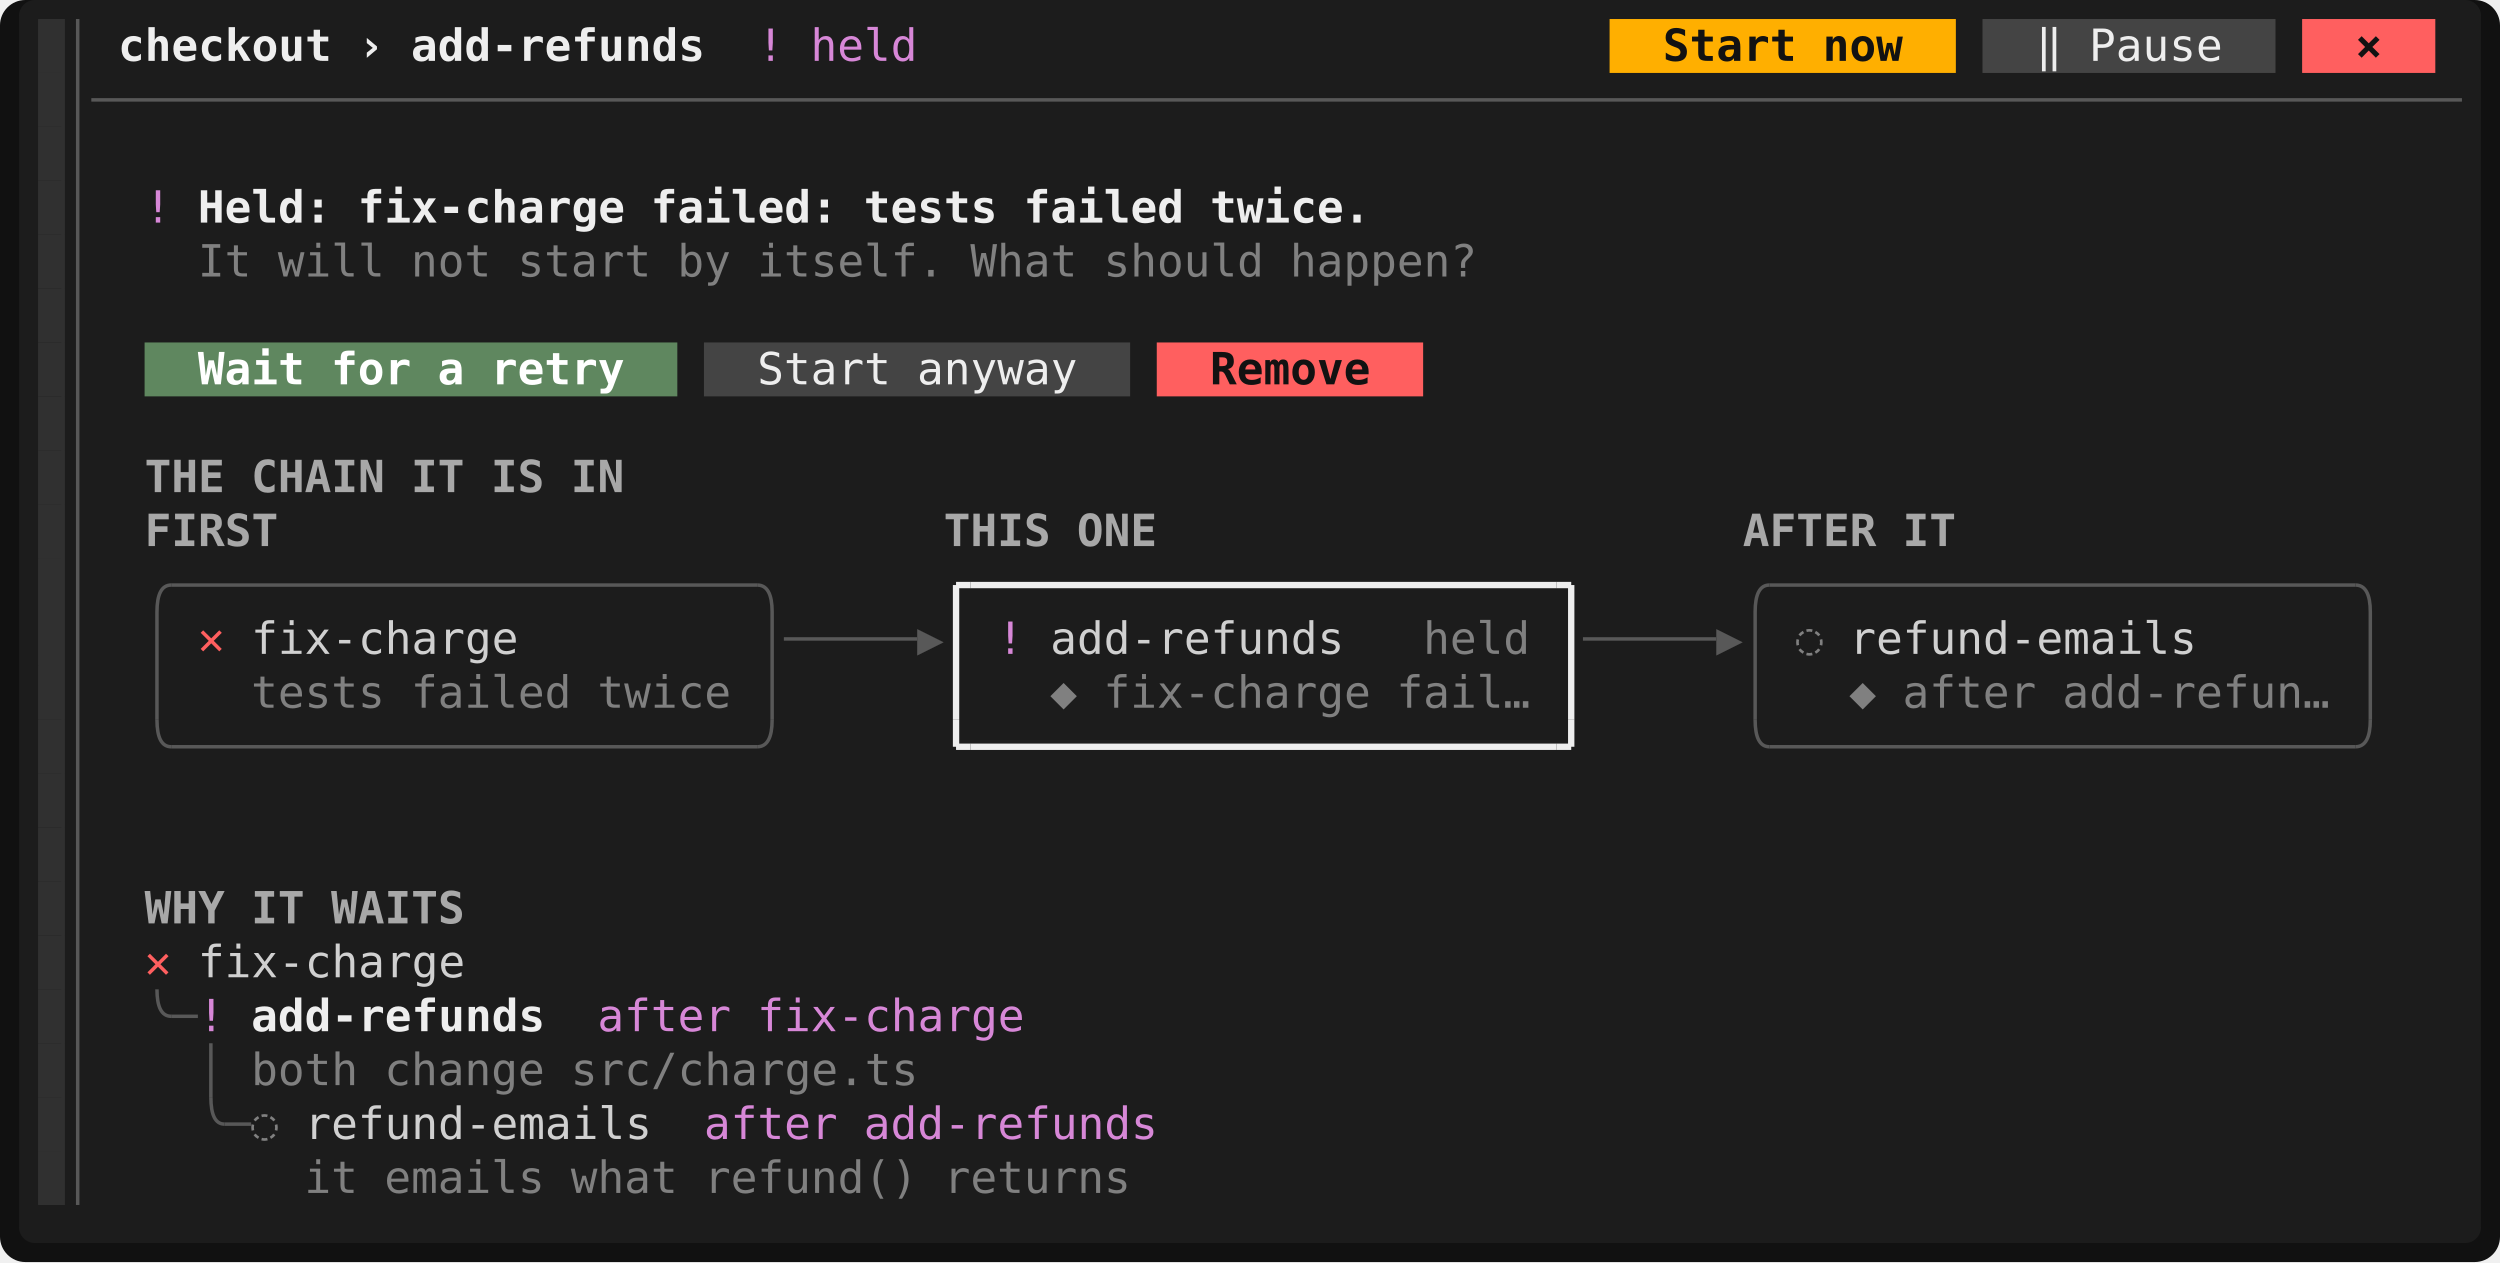
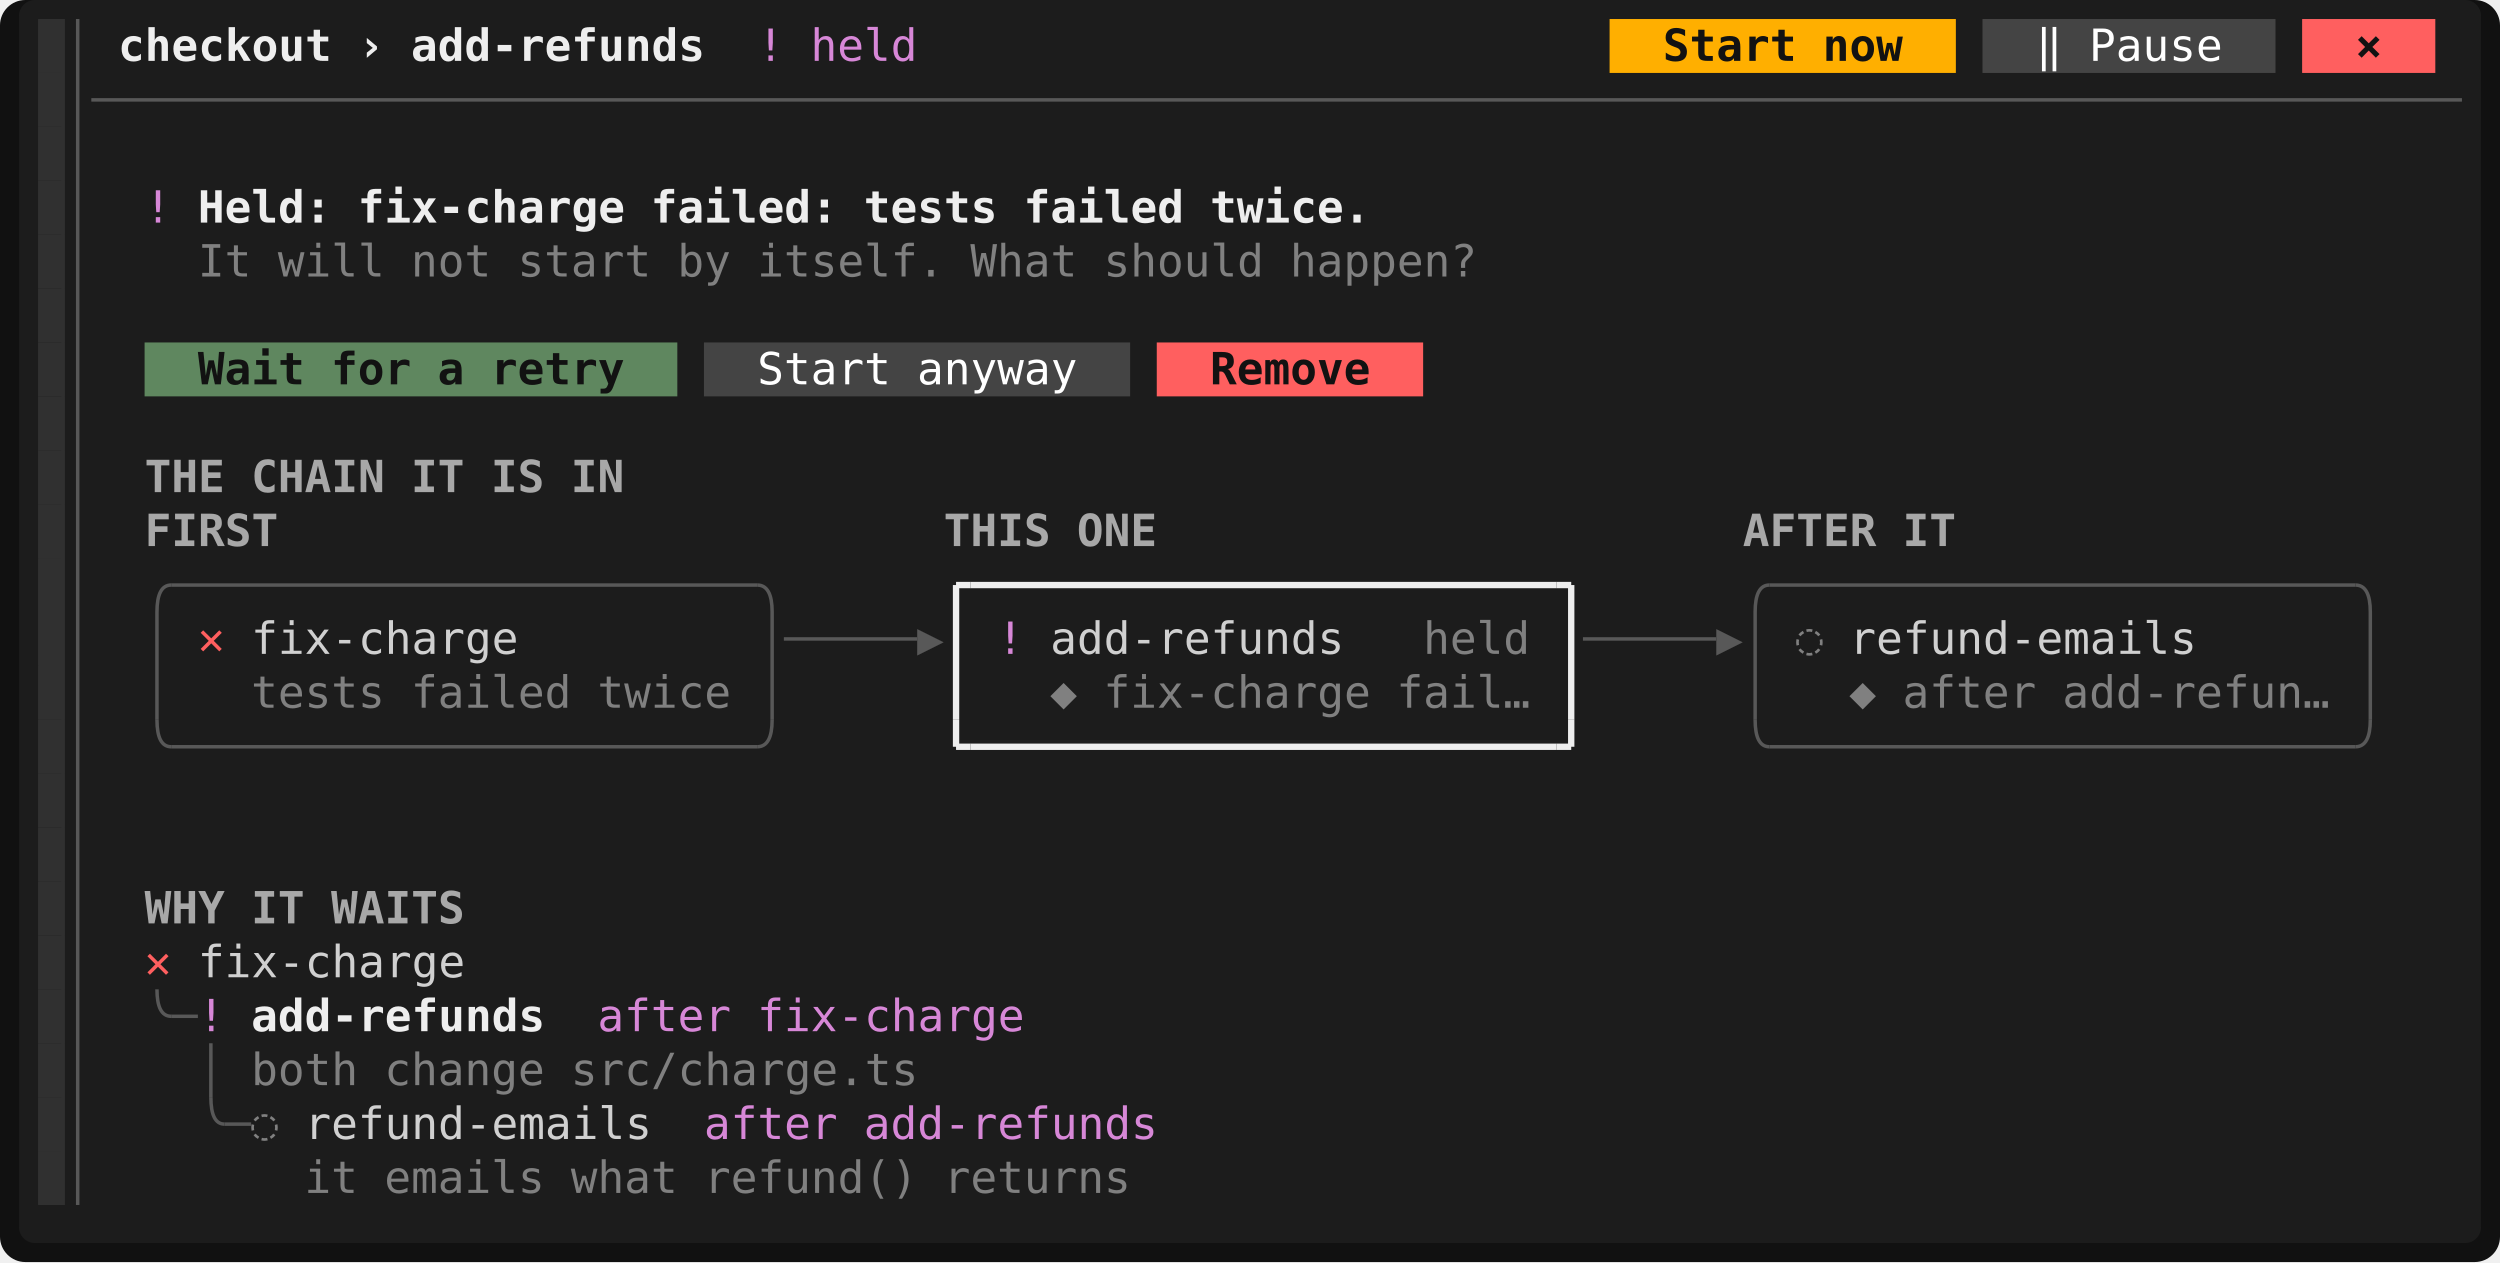
<svg xmlns="http://www.w3.org/2000/svg" viewBox="0 0 788.4 398" width="788.4" height="398" font-family="ui-monospace,SFMono-Regular,Menlo,Consolas,'DejaVu Sans Mono','Liberation Mono',monospace" font-size="14" role="img" aria-label="Tade">
  <rect width="788.4" height="398" rx="8" fill="#111111" />
  <rect x="6" y="0" width="776.4" height="392" rx="5" fill="#1c1c1c" />
  <rect x="12" y="6" width="8.4" height="17" fill="#303030" />
  <rect x="507.6" y="6" width="109.2" height="17" fill="#ffaf00" />
  <rect x="625.2" y="6" width="92.4" height="17" fill="#444444" />
  <rect x="726" y="6" width="42" height="17" fill="#ff5f5f" />
  <rect x="12" y="23" width="8.4" height="17" fill="#303030" />
  <rect x="12" y="40" width="8.4" height="17" fill="#303030" />
  <rect x="12" y="57" width="8.4" height="17" fill="#303030" />
  <rect x="12" y="74" width="8.4" height="17" fill="#303030" />
  <rect x="12" y="91" width="8.4" height="17" fill="#303030" />
  <rect x="12" y="108" width="8.4" height="17" fill="#303030" />
  <rect x="45.6" y="108" width="168" height="17" fill="#5f875f" />
  <rect x="222" y="108" width="134.4" height="17" fill="#444444" />
  <rect x="364.8" y="108" width="84" height="17" fill="#ff5f5f" />
  <rect x="12" y="125" width="8.4" height="17" fill="#303030" />
  <rect x="12" y="142" width="8.4" height="17" fill="#303030" />
  <rect x="12" y="159" width="8.4" height="17" fill="#303030" />
  <rect x="12" y="176" width="8.4" height="17" fill="#303030" />
  <rect x="12" y="193" width="8.4" height="17" fill="#303030" />
  <rect x="12" y="210" width="8.4" height="17" fill="#303030" />
  <rect x="12" y="227" width="8.4" height="17" fill="#303030" />
  <rect x="12" y="244" width="8.4" height="17" fill="#303030" />
  <rect x="12" y="261" width="8.4" height="17" fill="#303030" />
  <rect x="12" y="278" width="8.4" height="17" fill="#303030" />
  <rect x="12" y="295" width="8.4" height="17" fill="#303030" />
  <rect x="12" y="312" width="8.4" height="17" fill="#303030" />
  <rect x="12" y="329" width="8.4" height="17" fill="#303030" />
  <rect x="12" y="346" width="8.4" height="17" fill="#303030" />
  <rect x="12" y="363" width="8.4" height="17" fill="#303030" />
  <rect x="19.35" y="6" width="1.05" height="374" fill="#303030" />
  <line x1="24.5" y1="6" x2="24.5" y2="380" stroke="#585858" stroke-width="1.1" />
  <line x1="28.8" y1="31.5" x2="776.4" y2="31.5" stroke="#585858" stroke-width="1.1" />
  <path d="M49.5 193Q49.5 184.5 54 184.5" fill="none" stroke="#585858" stroke-width="1.1" />
  <line x1="54" y1="184.5" x2="238.8" y2="184.5" stroke="#585858" stroke-width="1.1" />
  <path d="M243.5 193Q243.5 184.5 238.8 184.5" fill="none" stroke="#585858" stroke-width="1.1" />
  <line x1="301.5" y1="184.5" x2="306" y2="184.5" stroke="#eeeeee" stroke-width="2" />
  <line x1="301.5" y1="184.5" x2="301.5" y2="193" stroke="#eeeeee" stroke-width="2" />
  <line x1="306" y1="184.5" x2="490.8" y2="184.5" stroke="#eeeeee" stroke-width="2" />
  <line x1="490.8" y1="184.5" x2="495.5" y2="184.5" stroke="#eeeeee" stroke-width="2" />
  <line x1="495.5" y1="184.5" x2="495.5" y2="193" stroke="#eeeeee" stroke-width="2" />
  <path d="M553.5 193Q553.5 184.5 558 184.5" fill="none" stroke="#585858" stroke-width="1.1" />
  <line x1="558" y1="184.5" x2="742.8" y2="184.5" stroke="#585858" stroke-width="1.1" />
  <path d="M747.5 193Q747.5 184.5 742.8 184.5" fill="none" stroke="#585858" stroke-width="1.1" />
  <line x1="49.5" y1="193" x2="49.5" y2="227" stroke="#585858" stroke-width="1.1" />
  <line x1="243.5" y1="193" x2="243.5" y2="227" stroke="#585858" stroke-width="1.1" />
  <line x1="247.2" y1="201.5" x2="289.2" y2="201.5" stroke="#585858" stroke-width="1.1" />
  <line x1="301.5" y1="193" x2="301.5" y2="227" stroke="#eeeeee" stroke-width="2" />
  <line x1="495.5" y1="193" x2="495.5" y2="227" stroke="#eeeeee" stroke-width="2" />
  <line x1="499.2" y1="201.5" x2="541.2" y2="201.5" stroke="#585858" stroke-width="1.1" />
  <line x1="553.5" y1="193" x2="553.5" y2="227" stroke="#585858" stroke-width="1.1" />
  <line x1="747.5" y1="193" x2="747.5" y2="227" stroke="#585858" stroke-width="1.1" />
  <path d="M49.5 227Q49.5 235.5 54 235.5" fill="none" stroke="#585858" stroke-width="1.1" />
  <line x1="54" y1="235.5" x2="238.8" y2="235.5" stroke="#585858" stroke-width="1.1" />
  <path d="M243.5 227Q243.5 235.5 238.8 235.5" fill="none" stroke="#585858" stroke-width="1.1" />
  <line x1="301.5" y1="235.5" x2="306" y2="235.5" stroke="#eeeeee" stroke-width="2" />
  <line x1="301.5" y1="227" x2="301.5" y2="235.5" stroke="#eeeeee" stroke-width="2" />
  <line x1="306" y1="235.5" x2="490.8" y2="235.5" stroke="#eeeeee" stroke-width="2" />
  <line x1="490.8" y1="235.5" x2="495.5" y2="235.5" stroke="#eeeeee" stroke-width="2" />
  <line x1="495.5" y1="227" x2="495.5" y2="235.5" stroke="#eeeeee" stroke-width="2" />
  <path d="M553.5 227Q553.5 235.5 558 235.5" fill="none" stroke="#585858" stroke-width="1.1" />
  <line x1="558" y1="235.5" x2="742.8" y2="235.5" stroke="#585858" stroke-width="1.1" />
  <path d="M747.5 227Q747.5 235.5 742.8 235.5" fill="none" stroke="#585858" stroke-width="1.1" />
  <path d="M49.5 312Q49.5 320.5 54 320.5" fill="none" stroke="#585858" stroke-width="1.1" />
  <line x1="54" y1="320.5" x2="62.4" y2="320.5" stroke="#585858" stroke-width="1.1" />
  <line x1="66.5" y1="329" x2="66.5" y2="346" stroke="#585858" stroke-width="1.1" />
  <path d="M66.5 346Q66.5 354.5 70.8 354.5" fill="none" stroke="#585858" stroke-width="1.1" />
  <line x1="70.8" y1="354.5" x2="79.2" y2="354.5" stroke="#585858" stroke-width="1.1" />
  <text x="37.2" y="19.2" textLength="67.2" lengthAdjust="spacingAndGlyphs" fill="#eeeeee" font-weight="700">checkout</text>
  <text x="112.8" y="19.2" textLength="8.4" lengthAdjust="spacingAndGlyphs" fill="#eeeeee" font-weight="700">›</text>
  <text x="129.6" y="19.2" textLength="92.4" lengthAdjust="spacingAndGlyphs" fill="#eeeeee" font-weight="700">add-refunds</text>
  <text x="238.8" y="19.2" textLength="8.4" lengthAdjust="spacingAndGlyphs" fill="#d787d7">!</text>
  <text x="255.6" y="19.2" textLength="33.6" lengthAdjust="spacingAndGlyphs" fill="#d787d7">held</text>
  <text x="524.4" y="19.2" textLength="42" lengthAdjust="spacingAndGlyphs" fill="#121212" font-weight="700">Start</text>
  <text x="574.8" y="19.2" textLength="25.2" lengthAdjust="spacingAndGlyphs" fill="#121212" font-weight="700">now</text>
-   <text x="642" y="19.2" textLength="8.4" lengthAdjust="spacingAndGlyphs" fill="#eeeeee">‖</text>
-   <text x="658.8" y="19.2" textLength="42" lengthAdjust="spacingAndGlyphs" fill="#eeeeee">Pause</text>
+   <text x="642" y="19.2" textLength="8.4" lengthAdjust="spacingAndGlyphs" fill="#ffffff">‖</text>
+   <text x="658.8" y="19.2" textLength="42" lengthAdjust="spacingAndGlyphs" fill="#ffffff">Pause</text>
  <text x="742.8" y="19.2" textLength="8.4" lengthAdjust="spacingAndGlyphs" fill="#121212" font-weight="700">×</text>
  <text x="45.6" y="70.2" textLength="8.4" lengthAdjust="spacingAndGlyphs" fill="#d787d7">!</text>
  <text x="62.4" y="70.2" textLength="42" lengthAdjust="spacingAndGlyphs" fill="#eeeeee" font-weight="700">Held:</text>
  <text x="112.8" y="70.2" textLength="84" lengthAdjust="spacingAndGlyphs" fill="#eeeeee" font-weight="700">fix-charge</text>
  <text x="205.2" y="70.2" textLength="58.8" lengthAdjust="spacingAndGlyphs" fill="#eeeeee" font-weight="700">failed:</text>
  <text x="272.4" y="70.2" textLength="42" lengthAdjust="spacingAndGlyphs" fill="#eeeeee" font-weight="700">tests</text>
  <text x="322.8" y="70.2" textLength="50.4" lengthAdjust="spacingAndGlyphs" fill="#eeeeee" font-weight="700">failed</text>
  <text x="381.6" y="70.2" textLength="50.4" lengthAdjust="spacingAndGlyphs" fill="#eeeeee" font-weight="700">twice.</text>
  <text x="62.4" y="87.2" textLength="16.8" lengthAdjust="spacingAndGlyphs" fill="#808080">It</text>
  <text x="87.6" y="87.2" textLength="33.6" lengthAdjust="spacingAndGlyphs" fill="#808080">will</text>
  <text x="129.6" y="87.2" textLength="25.2" lengthAdjust="spacingAndGlyphs" fill="#808080">not</text>
  <text x="163.2" y="87.2" textLength="42" lengthAdjust="spacingAndGlyphs" fill="#808080">start</text>
  <text x="213.6" y="87.2" textLength="16.8" lengthAdjust="spacingAndGlyphs" fill="#808080">by</text>
  <text x="238.8" y="87.2" textLength="58.8" lengthAdjust="spacingAndGlyphs" fill="#808080">itself.</text>
  <text x="306" y="87.2" textLength="33.6" lengthAdjust="spacingAndGlyphs" fill="#808080">What</text>
  <text x="348" y="87.2" textLength="50.4" lengthAdjust="spacingAndGlyphs" fill="#808080">should</text>
  <text x="406.8" y="87.2" textLength="58.8" lengthAdjust="spacingAndGlyphs" fill="#808080">happen?</text>
-   <text x="62.4" y="121.2" textLength="33.6" lengthAdjust="spacingAndGlyphs" fill="#ffffff" font-weight="700">Wait</text>
-   <text x="104.4" y="121.2" textLength="25.2" lengthAdjust="spacingAndGlyphs" fill="#ffffff" font-weight="700">for</text>
-   <text x="138" y="121.2" textLength="8.4" lengthAdjust="spacingAndGlyphs" fill="#ffffff" font-weight="700">a</text>
-   <text x="154.8" y="121.2" textLength="42" lengthAdjust="spacingAndGlyphs" fill="#ffffff" font-weight="700">retry</text>
-   <text x="238.8" y="121.2" textLength="42" lengthAdjust="spacingAndGlyphs" fill="#eeeeee">Start</text>
-   <text x="289.2" y="121.2" textLength="50.4" lengthAdjust="spacingAndGlyphs" fill="#eeeeee">anyway</text>
+   <text x="62.4" y="121.2" textLength="33.6" lengthAdjust="spacingAndGlyphs" fill="#121212" font-weight="700">Wait</text>
+   <text x="104.4" y="121.2" textLength="25.2" lengthAdjust="spacingAndGlyphs" fill="#121212" font-weight="700">for</text>
+   <text x="138" y="121.2" textLength="8.4" lengthAdjust="spacingAndGlyphs" fill="#121212" font-weight="700">a</text>
+   <text x="154.8" y="121.2" textLength="42" lengthAdjust="spacingAndGlyphs" fill="#121212" font-weight="700">retry</text>
+   <text x="238.8" y="121.2" textLength="42" lengthAdjust="spacingAndGlyphs" fill="#ffffff">Start</text>
+   <text x="289.2" y="121.2" textLength="50.4" lengthAdjust="spacingAndGlyphs" fill="#ffffff">anyway</text>
  <text x="381.6" y="121.2" textLength="50.4" lengthAdjust="spacingAndGlyphs" fill="#121212" font-weight="700">Remove</text>
  <text x="45.6" y="155.2" textLength="25.2" lengthAdjust="spacingAndGlyphs" fill="#a8a8a8" font-weight="700">THE</text>
  <text x="79.2" y="155.2" textLength="42" lengthAdjust="spacingAndGlyphs" fill="#a8a8a8" font-weight="700">CHAIN</text>
  <text x="129.6" y="155.2" textLength="16.8" lengthAdjust="spacingAndGlyphs" fill="#a8a8a8" font-weight="700">IT</text>
  <text x="154.8" y="155.2" textLength="16.8" lengthAdjust="spacingAndGlyphs" fill="#a8a8a8" font-weight="700">IS</text>
  <text x="180" y="155.2" textLength="16.8" lengthAdjust="spacingAndGlyphs" fill="#a8a8a8" font-weight="700">IN</text>
  <text x="45.6" y="172.2" textLength="42" lengthAdjust="spacingAndGlyphs" fill="#a8a8a8" font-weight="700">FIRST</text>
  <text x="297.6" y="172.2" textLength="33.6" lengthAdjust="spacingAndGlyphs" fill="#a8a8a8" font-weight="700">THIS</text>
  <text x="339.6" y="172.2" textLength="25.2" lengthAdjust="spacingAndGlyphs" fill="#a8a8a8" font-weight="700">ONE</text>
  <text x="549.6" y="172.2" textLength="42" lengthAdjust="spacingAndGlyphs" fill="#a8a8a8" font-weight="700">AFTER</text>
  <text x="600" y="172.2" textLength="16.8" lengthAdjust="spacingAndGlyphs" fill="#a8a8a8" font-weight="700">IT</text>
  <text x="62.4" y="206.2" textLength="8.4" lengthAdjust="spacingAndGlyphs" fill="#ff5f5f">✕</text>
  <text x="79.2" y="206.2" textLength="84" lengthAdjust="spacingAndGlyphs" fill="#d0d0d0">fix-charge</text>
  <text x="289.2" y="206.2" textLength="8.4" lengthAdjust="spacingAndGlyphs" fill="#585858">▶</text>
  <text x="314.4" y="206.2" textLength="8.4" lengthAdjust="spacingAndGlyphs" fill="#d787d7">!</text>
  <text x="331.2" y="206.2" textLength="92.4" lengthAdjust="spacingAndGlyphs" fill="#d0d0d0">add-refunds</text>
  <text x="448.8" y="206.2" textLength="33.6" lengthAdjust="spacingAndGlyphs" fill="#808080">held</text>
  <text x="541.2" y="206.2" textLength="8.4" lengthAdjust="spacingAndGlyphs" fill="#585858">▶</text>
  <text x="566.4" y="206.2" textLength="8.4" lengthAdjust="spacingAndGlyphs" fill="#808080">◌</text>
  <text x="583.2" y="206.2" textLength="109.2" lengthAdjust="spacingAndGlyphs" fill="#d0d0d0">refund-emails</text>
  <text x="79.2" y="223.2" textLength="42" lengthAdjust="spacingAndGlyphs" fill="#808080">tests</text>
  <text x="129.6" y="223.2" textLength="50.4" lengthAdjust="spacingAndGlyphs" fill="#808080">failed</text>
  <text x="188.4" y="223.2" textLength="42" lengthAdjust="spacingAndGlyphs" fill="#808080">twice</text>
  <text x="331.2" y="223.2" textLength="8.4" lengthAdjust="spacingAndGlyphs" fill="#808080">◆</text>
  <text x="348" y="223.2" textLength="84" lengthAdjust="spacingAndGlyphs" fill="#808080">fix-charge</text>
  <text x="440.4" y="223.2" textLength="42" lengthAdjust="spacingAndGlyphs" fill="#808080">fail…</text>
  <text x="583.2" y="223.2" textLength="8.4" lengthAdjust="spacingAndGlyphs" fill="#808080">◆</text>
  <text x="600" y="223.2" textLength="42" lengthAdjust="spacingAndGlyphs" fill="#808080">after</text>
  <text x="650.4" y="223.2" textLength="84" lengthAdjust="spacingAndGlyphs" fill="#808080">add-refun…</text>
  <text x="45.6" y="291.2" textLength="25.2" lengthAdjust="spacingAndGlyphs" fill="#a8a8a8" font-weight="700">WHY</text>
  <text x="79.2" y="291.2" textLength="16.8" lengthAdjust="spacingAndGlyphs" fill="#a8a8a8" font-weight="700">IT</text>
  <text x="104.4" y="291.2" textLength="42" lengthAdjust="spacingAndGlyphs" fill="#a8a8a8" font-weight="700">WAITS</text>
  <text x="45.6" y="308.2" textLength="8.4" lengthAdjust="spacingAndGlyphs" fill="#ff5f5f">✕</text>
  <text x="62.4" y="308.2" textLength="84" lengthAdjust="spacingAndGlyphs" fill="#d0d0d0">fix-charge</text>
  <text x="62.4" y="325.2" textLength="8.4" lengthAdjust="spacingAndGlyphs" fill="#d787d7">!</text>
  <text x="79.2" y="325.2" textLength="92.4" lengthAdjust="spacingAndGlyphs" fill="#eeeeee" font-weight="700">add-refunds</text>
  <text x="188.4" y="325.2" textLength="42" lengthAdjust="spacingAndGlyphs" fill="#d787d7">after</text>
  <text x="238.8" y="325.2" textLength="84" lengthAdjust="spacingAndGlyphs" fill="#d787d7">fix-charge</text>
  <text x="79.2" y="342.2" textLength="33.6" lengthAdjust="spacingAndGlyphs" fill="#808080">both</text>
  <text x="121.2" y="342.2" textLength="50.4" lengthAdjust="spacingAndGlyphs" fill="#808080">change</text>
  <text x="180" y="342.2" textLength="109.2" lengthAdjust="spacingAndGlyphs" fill="#808080">src/charge.ts</text>
  <text x="79.2" y="359.2" textLength="8.4" lengthAdjust="spacingAndGlyphs" fill="#808080">◌</text>
  <text x="96" y="359.2" textLength="109.2" lengthAdjust="spacingAndGlyphs" fill="#d0d0d0">refund-emails</text>
  <text x="222" y="359.2" textLength="42" lengthAdjust="spacingAndGlyphs" fill="#d787d7">after</text>
  <text x="272.4" y="359.2" textLength="92.4" lengthAdjust="spacingAndGlyphs" fill="#d787d7">add-refunds</text>
  <text x="96" y="376.2" textLength="16.8" lengthAdjust="spacingAndGlyphs" fill="#808080">it</text>
  <text x="121.2" y="376.2" textLength="50.4" lengthAdjust="spacingAndGlyphs" fill="#808080">emails</text>
  <text x="180" y="376.2" textLength="33.6" lengthAdjust="spacingAndGlyphs" fill="#808080">what</text>
  <text x="222" y="376.2" textLength="67.2" lengthAdjust="spacingAndGlyphs" fill="#808080">refund()</text>
  <text x="297.6" y="376.2" textLength="58.8" lengthAdjust="spacingAndGlyphs" fill="#808080">returns</text>
</svg>
